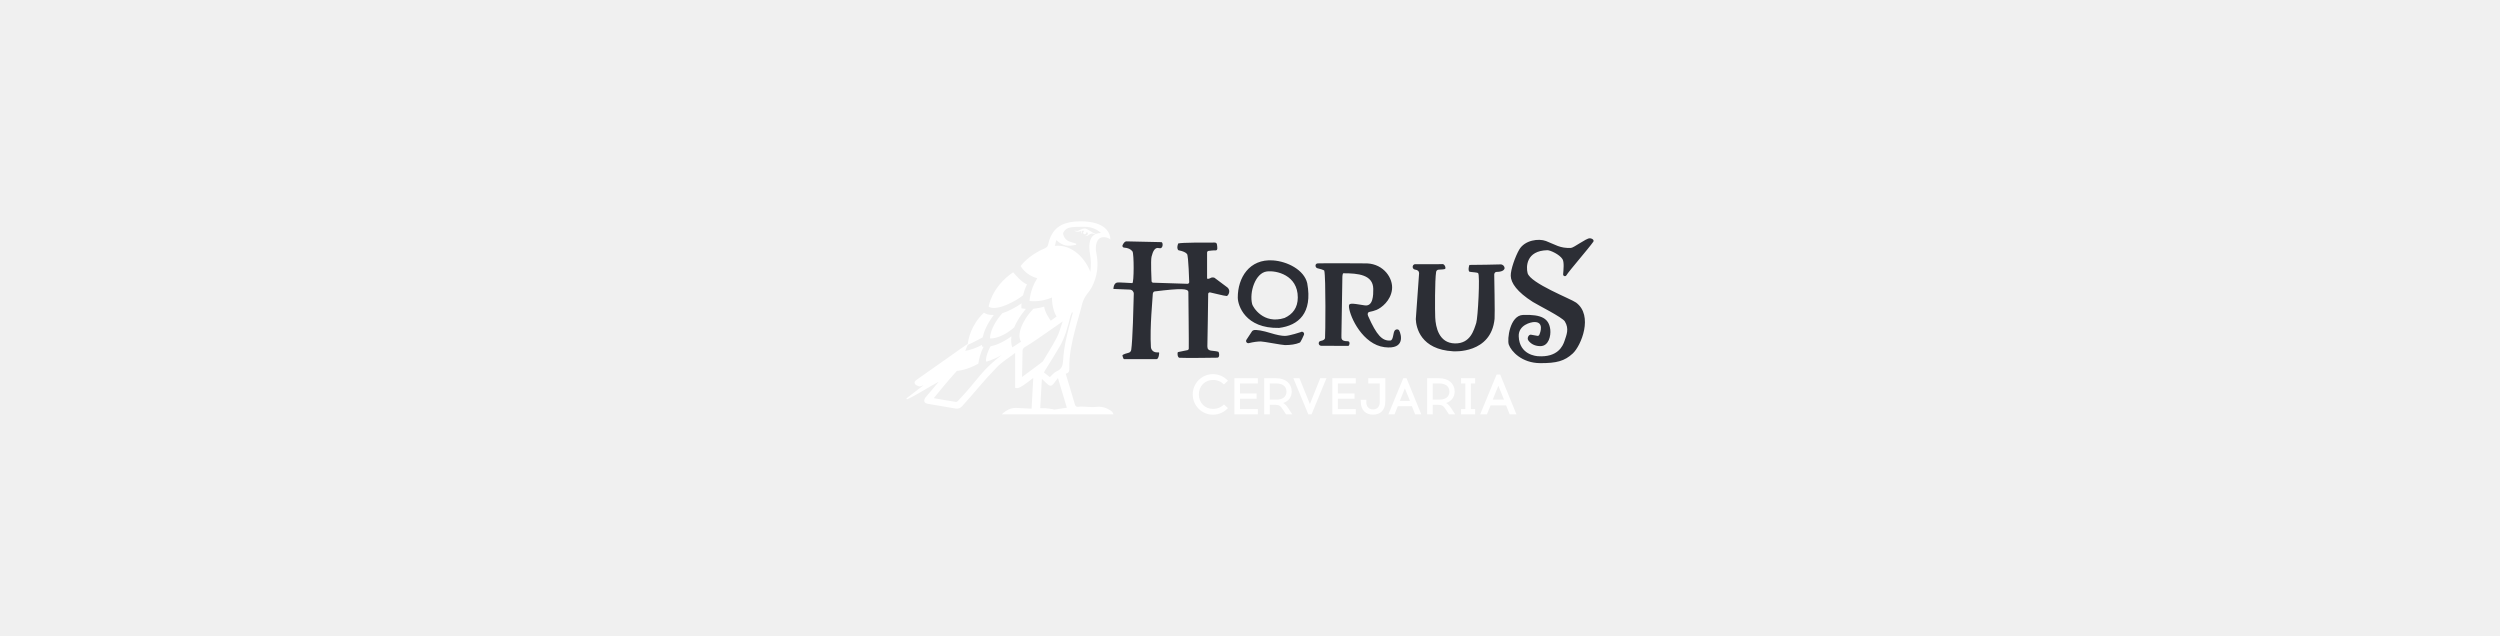
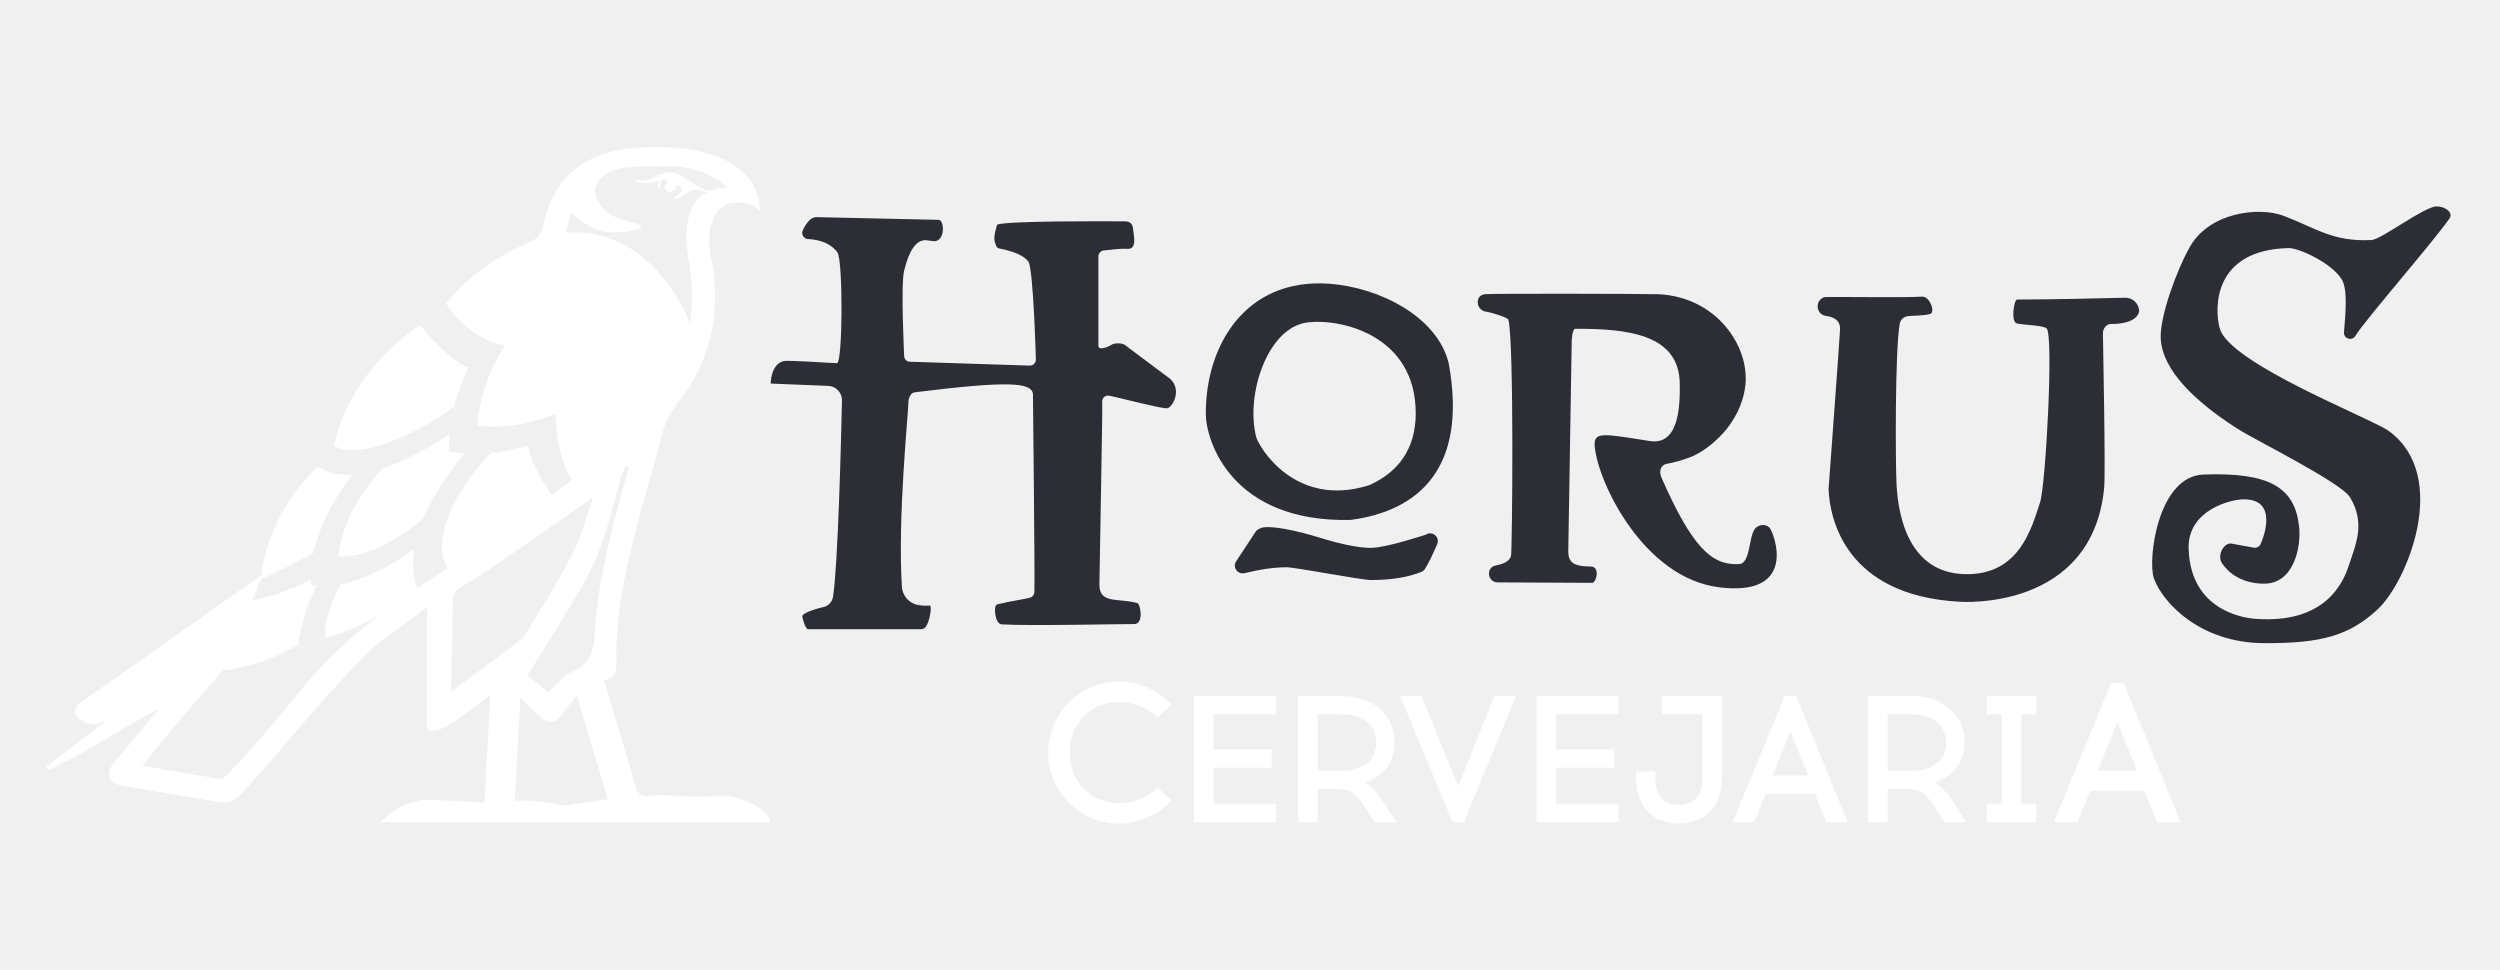
- <svg xmlns="http://www.w3.org/2000/svg" viewBox="0 0 3012 766" width="983" height="250">
+ <svg xmlns="http://www.w3.org/2000/svg" viewBox="0 0 861 334" width="861" height="334">
  <defs>
    <clipPath clipPathUnits="userSpaceOnUse" id="cp1">
-       <path d="M1014 0L1998 0L1998 766L1014 766Z" />
+       <path d="M-62 -216L922 -216L922 550L-62 550Z" />
    </clipPath>
  </defs>
  <style>
		tspan { white-space:pre }
		.shp0 { fill: #ffffff } 
		.shp1 { fill: #2c2e35 } 
	</style>
  <g id="Page 2" clip-path="url(#cp1)">
-     <path id="Path 6" fill-rule="evenodd" class="shp0" d="M1242.87 492.37C1243.55 479.84 1244.19 467.89 1244.87 455.32C1237.17 461.32 1242.27 457.33 1233.98 463.45C1233 464.18 1228.06 467.62 1225.47 467.62C1224.07 467.62 1223.37 467.47 1223.03 467.16L1223.03 425.33L1222.84 425.51C1222.85 425.45 1222.85 425.39 1222.85 425.33C1214.95 431.42 1207.29 435.91 1200.9 442.54C1182.96 461.14 1176.76 470 1159.38 489.14C1156.96 491.81 1154.55 492.78 1151.11 492.18C1139.97 490.25 1128.8 488.48 1117.67 486.47C1111.06 485.28 1114.09 479.88 1115.18 478.66C1121.31 471.75 1129.56 461.38 1130.88 459.94C1117.9 466.79 1105.94 475.09 1092.77 481.17L1091.98 480.01C1098.74 474.82 1105.51 469.63 1112.86 463.99C1110.61 464.68 1109 465.87 1107.58 465.49C1099.78 463.42 1101.54 459.54 1103.8 457.96C1104.37 457.56 1141.14 431.72 1158.76 419.2C1161.14 417.51 1163.62 415.97 1165.99 414.26C1166.5 409.52 1169.44 391.87 1185.44 376.71C1187.88 378.35 1191.69 379.79 1197.32 379.48C1188.81 390.64 1185.31 400.19 1183.89 406.45C1170.82 413.6 1165.88 415.49 1165.88 415.49L1162.89 422.67C1167.27 422.11 1175.69 419.62 1183.07 415.49L1183.2 417.51L1185.04 417.74C1180.99 425.62 1179.35 433.38 1178.72 438.11C1164.12 446.4 1152.84 446.81 1152.84 446.81C1140.42 460.48 1125.89 478.6 1125.02 479.7C1134.35 481.31 1143.04 482.91 1151.77 484.22C1152.74 484.36 1154.14 483.04 1155.01 482.1C1167.33 468.8 1169.13 466.34 1180.66 452.39C1188.49 442.93 1197.39 434.91 1206.89 427.65C1196.36 433.86 1188.17 435.73 1188.17 435.73C1188.17 435.73 1186.22 431.01 1193.27 417.3C1198.96 416.15 1207.81 413.06 1218.6 405.14C1217.7 410.93 1218.54 415.86 1219.67 418.5C1219.67 418.5 1219.67 418.5 1219.67 418.51C1223.12 416.18 1226.62 413.9 1230.15 411.66C1228.21 408.69 1225.19 400.22 1236.01 383.24C1238.9 378.84 1241.96 375.13 1244.99 371.99C1248.69 371.63 1253.12 370.87 1257.97 369.42C1258.94 376.3 1263.74 383.17 1265.97 386.43L1273.03 381.24C1270.73 378.27 1267.33 369.42 1267.41 358.42C1253.06 364.7 1240.41 362.58 1240.41 362.58C1240.41 362.58 1240.82 348.88 1249.76 335.15C1235.61 331.67 1229.66 320.53 1229.66 320.53C1229.66 320.53 1238.77 307.6 1258.35 299.4C1258.66 299.23 1258.97 299.06 1259.29 298.91C1261.6 297.79 1262.46 296.35 1262.97 293.99C1265.91 280.19 1273.66 270.92 1287.96 267.97C1292.52 267.03 1297.07 266.61 1301.63 266.61C1333.1 266.61 1337.78 281.57 1337.78 288.65C1335.88 286.5 1331.7 285.7 1329.88 285.7C1320.08 285.7 1319.47 298.19 1320.71 303.98C1323.94 319.07 1322.13 332.97 1315.4 345.97C1313.77 348.92 1311.79 351.72 1309.59 354.37L1309.62 354.35C1307.35 357.46 1304.82 361.75 1303.86 365.89C1301.29 377 1297.61 387.85 1294.85 398.92C1291.2 413.52 1287.95 428.25 1288.31 443.43C1288.39 446.91 1287.97 449.47 1283.97 450.23C1287.65 462.49 1291.36 474.5 1294.81 486.59C1295.64 489.48 1296.85 490.53 1299.89 490.05C1302.28 489.67 1304.79 489.92 1307.24 489.98C1311.56 490.08 1315.95 490.82 1320.17 490.26C1326.59 489.41 1332.25 490.88 1337.5 494.23C1339.33 495.41 1341.08 496.92 1341.42 499.15L1206.93 499.15C1212.25 494.16 1217.91 491.08 1225.11 491.47C1230.9 491.78 1236.69 492.06 1242.87 492.37ZM1313.67 327.49C1314.61 319.76 1314.47 312.8 1313.21 305.79C1312.86 303.81 1310.89 293.46 1314.8 286.68C1316.04 284.52 1317.77 283.07 1319.69 282.13C1318.96 282.05 1318.25 281.9 1317.57 281.68C1315.72 281.07 1314.05 281.47 1312.44 282.54C1311.74 283 1311.07 283.49 1310.34 283.91C1309.43 284.44 1308.12 284.61 1307.27 284.35C1308.77 284.04 1309.81 283.27 1310.45 282.1C1311.06 280.96 1310.47 279.64 1308.85 279.86C1308.92 280.78 1308.56 281.56 1307.5 282.02C1306.72 282.35 1305.89 282.15 1305.4 281.59C1304.85 280.96 1304.81 279.91 1305.48 279.29C1305.94 278.86 1305.92 278.58 1305.62 278.21C1305.49 278.05 1305.38 277.87 1305.27 277.71C1303.76 277.97 1303.69 277.96 1303.39 279.22C1303.18 280.09 1303.2 280.98 1303.12 281.76C1302.47 280.79 1302.4 279.59 1302.86 278.22C1298.13 279.98 1295.45 278.9 1294.17 277.6C1294.56 277.73 1294.91 277.86 1295.27 277.96C1296.63 278.35 1298.04 278.33 1299.42 277.8C1300.52 277.38 1301.58 276.87 1302.63 276.35C1305.13 275.11 1307.57 274.87 1309.88 276.14C1310.98 276.74 1312.04 277.4 1313.09 278.06C1314.3 278.81 1315.44 279.64 1316.67 280.36C1317.83 281.04 1319.07 281.54 1320.43 281.8C1322.36 281 1324.43 280.67 1326.4 280.69C1323.18 277.46 1316.47 273.21 1306.32 273.21C1289.37 273.21 1286.19 273.74 1282.18 278.36C1281.47 279.18 1280.56 281 1280.84 282.09C1281.97 286.51 1284.69 289.77 1289.17 291.24C1291.48 292 1293.8 292.7 1296.13 293.4C1296.95 293.64 1296.9 294.83 1296.05 295.01C1286.79 296.95 1280.66 296.75 1272.68 289.25C1272.03 291.64 1271.47 293.93 1270.84 296.17C1292.51 294.15 1307.68 312.08 1313.67 327.49ZM1292.57 376.67C1292.21 376.53 1291.86 376.4 1291.5 376.26C1290.88 377.82 1290.08 379.32 1289.66 380.93C1286.44 393.32 1283.45 405.83 1276.97 417.03C1271.43 426.62 1265.43 435.94 1259.64 445.38C1258.98 446.45 1258.36 447.55 1257.71 448.65C1260.21 450.64 1262.48 452.46 1264.86 454.36C1267.47 452.03 1269.76 448.81 1272.87 447.47C1279.37 444.66 1280.5 440.2 1280.89 433.54C1281.85 416.66 1286.18 400.27 1290.63 383.98C1291.29 381.55 1291.92 379.11 1292.57 376.67ZM1274.63 455.49C1272.59 458.11 1270.98 460.07 1269.47 462.11C1267.18 465.19 1265.08 465.53 1262.18 462.99C1260.01 461.1 1258 459.05 1255.25 456.43C1254.54 468.86 1253.9 480.26 1253.24 491.79C1255.59 491.79 1257.78 491.64 1259.95 491.83C1262.82 492.08 1265.67 492.59 1268.52 493.01C1269.18 493.11 1269.86 493.51 1270.48 493.43C1275.28 492.76 1280.06 492 1285.35 491.19C1281.94 479.83 1278.4 468.03 1274.63 455.49ZM1256.47 435.33C1263.87 423.03 1266.18 419.7 1273.02 407.09C1276.19 401.25 1277.71 394.51 1280.31 387.26C1269.61 394.72 1259.89 401.56 1250.08 408.28C1245.08 411.71 1240.02 415.09 1234.78 418.14C1232.48 419.48 1231.96 421 1231.95 423.46C1231.87 433.62 1231.56 443.78 1231.33 454.21C1236.84 450.18 1256.06 436.01 1256.47 435.33ZM1230.6 367.73L1230.54 371.4L1233.91 371.94C1234.2 371.96 1234.97 372.05 1236.03 372.14C1233.35 375.25 1230.75 378.66 1228.2 382.57C1225.37 386.99 1223.3 390.96 1221.77 394.59C1204.55 409.2 1192.72 407.7 1192.72 407.7C1192.72 407.7 1192.21 394.62 1207.66 377.35C1211.26 376.2 1215.26 374.52 1219.79 372.13C1223.79 370.05 1227.43 367.77 1230.75 365.48C1230.65 366.6 1230.63 367.42 1230.6 367.73ZM1191.13 369.42C1191.13 369.42 1194.33 345.97 1220.64 327.97C1223.34 331.15 1230.74 340.01 1237.29 342.65C1234.98 347.52 1233.44 352.1 1232.43 355.98C1228.94 358.63 1224.94 361.25 1220.32 363.6C1197.6 375.68 1191.13 369.42 1191.13 369.42ZM1749.16 492.94L1753.19 499.15L1745.68 499.15L1742.45 494.18C1738.97 488.78 1737.42 487.85 1732.95 487.72L1726.12 487.72L1726.12 499.15L1719.41 499.15L1719.41 455.68L1733.82 455.68C1745.43 455.68 1752.57 462.26 1752.57 471.7C1752.57 478.59 1748.6 483.38 1742.33 485.55C1744.5 486.61 1746.49 488.78 1749.16 492.94ZM1746.24 471.7C1746.24 465.12 1740.9 462.02 1734.38 462.02L1726.12 462.02L1726.12 481.45L1734.38 481.45C1740.9 481.45 1746.24 478.53 1746.24 471.7ZM1694.59 455.68L1712.34 499.15L1704.96 499.15L1701.04 489.4L1684.09 489.4L1680.12 499.15L1672.73 499.15L1690.67 455.68L1694.59 455.68ZM1698.75 483.06L1692.6 467.91L1686.45 483.06L1698.75 483.06ZM1827 499.15L1818.85 499.15L1814.54 488.4L1795.85 488.4L1791.47 499.15L1783.33 499.15L1803.11 451.23L1807.42 451.23L1827 499.15ZM1812.01 481.42L1805.23 464.72L1798.45 481.42L1812.01 481.42ZM1760.26 455.68L1777.28 455.68L1777.28 462.02L1772.12 462.02L1772.12 492.81L1777.28 492.81L1777.28 499.15L1760.26 499.15L1760.26 492.81L1765.42 492.81L1765.42 462.02L1760.26 462.02L1760.26 455.68ZM1648.46 455.68L1669.01 455.68L1669.01 483.81C1669.01 494.49 1662.61 499.58 1654.23 499.58C1645.79 499.58 1639.45 494.49 1639.45 483.81L1639.45 481.7L1646.16 481.7L1646.16 484.68C1646.16 490.02 1649.39 493.25 1654.23 493.25C1659.07 493.25 1662.3 490.02 1662.3 484.68L1662.3 462.02L1648.46 462.02L1648.46 455.68ZM1487.23 455.68L1515.48 455.68L1515.48 462.02L1493.94 462.02L1493.94 474.06L1513.99 474.06L1513.99 480.4L1493.94 480.4L1493.94 492.81L1515.48 492.81L1515.48 499.15L1487.23 499.15L1487.23 455.68ZM1444.38 475.19C1444.38 485.39 1451.84 492.64 1461.36 492.64C1466.56 492.64 1471.22 490.73 1474.64 487.24L1479.43 491.69C1474.91 496.55 1468.48 499.63 1461.36 499.63C1447.88 499.63 1436.99 488.67 1436.99 475.19C1436.99 461.71 1447.88 450.75 1461.36 450.75C1468.48 450.75 1474.91 453.83 1479.43 458.69L1474.64 463.14C1471.22 459.72 1466.56 457.74 1461.36 457.74C1451.84 457.74 1444.38 465.06 1444.38 475.19ZM1605.19 455.68L1633.44 455.68L1633.44 462.02L1611.89 462.02L1611.89 474.06L1631.95 474.06L1631.95 480.4L1611.89 480.4L1611.89 492.81L1633.44 492.81L1633.44 499.15L1605.19 499.15L1605.19 455.68ZM1552.86 492.94L1556.89 499.15L1549.38 499.15L1546.15 494.18C1542.67 488.78 1541.12 487.85 1536.65 487.72L1529.82 487.72L1529.82 499.15L1523.11 499.15L1523.11 455.68L1537.52 455.68C1549.13 455.68 1556.27 462.26 1556.27 471.7C1556.27 478.59 1552.3 483.38 1546.03 485.55C1548.2 486.61 1550.19 488.78 1552.86 492.94ZM1549.94 471.7C1549.94 465.12 1544.6 462.02 1538.08 462.02L1529.82 462.02L1529.82 481.45L1538.08 481.45C1544.6 481.45 1549.94 478.53 1549.94 471.7ZM1590.66 455.68L1598.11 455.68L1580.17 499.15L1576.26 499.15L1558.19 455.68L1565.58 455.68L1578.18 486.79L1590.66 455.68Z" />
-     <path id="Path 7" fill-rule="evenodd" class="shp1" d="M1574.95 341.22C1581.54 377.46 1564.35 392.08 1541.02 395.07C1500.18 395.94 1491.31 367.92 1491.28 358.5C1491.2 334.79 1505.08 311.71 1533.7 313.71C1550.99 314.92 1571.19 325.11 1574.95 341.22ZM1563.58 358.37C1563.61 331.32 1537.55 325.57 1526.22 327.05C1512.52 328.84 1504.92 351.89 1508.62 366.48C1509.45 369.75 1521.97 391.24 1547.62 383.08C1557.4 378.64 1563.56 370.83 1563.58 358.37ZM1685.77 398.25C1688.14 402.73 1693.46 421.42 1668.09 418.27C1642.16 415.05 1626.48 382.44 1625.25 369.99C1624.71 364.58 1627.51 365.24 1644.16 367.89C1654.35 369.51 1654.62 355.58 1654.51 348.04C1654.25 330.95 1636.27 329.21 1618.55 329.23C1617.44 329.23 1617.3 333.39 1617.3 333.39C1617.3 333.39 1616.22 401.41 1616.14 404.27C1616.02 408.26 1615.98 411.14 1623.78 411.09C1627.24 411.07 1625.78 416.73 1624.35 416.73C1624.11 416.73 1591.98 416.59 1591.66 416.57C1588.22 416.42 1587.71 411.4 1591.09 410.76C1591.12 410.75 1591.15 410.75 1591.18 410.74C1594.24 410.19 1595.99 409.07 1596.4 407.4C1596.82 405.03 1597.49 333.72 1595.49 326.12C1595.26 325.24 1588.88 323.44 1587.96 323.36C1586.31 323.23 1585 321.89 1584.94 320.23C1584.9 318.94 1585.4 317.64 1587.41 317.31C1590.01 317.05 1643.65 317.18 1646.98 317.32C1667.21 318.17 1678.71 335.38 1677.08 348.88C1675.45 362.31 1664.47 370.82 1658.48 373.33C1655.48 374.47 1652.67 375.27 1650.04 375.74C1647.77 376.16 1647.31 378.47 1648.25 380.58C1658.71 404.29 1665.41 410.84 1674.98 410.27C1679.13 410.02 1678.05 400.04 1680.8 397.69C1682.31 396.4 1684.84 396.49 1685.77 398.25ZM1478.99 346.46C1483.34 350.46 1479.57 356.62 1477.9 356.62C1475.11 356.62 1460.15 352.6 1457.86 352.26C1456.48 352.06 1455.36 353.3 1455.61 354.67C1455.78 355.58 1454.63 415.34 1454.63 417.3C1454.63 424.19 1461.05 421.8 1467.78 423.74C1468.75 424.02 1470.1 431.18 1466.43 430.93C1465.01 430.83 1430.7 431.64 1420.96 431.03C1418.64 430.88 1418.02 424.55 1419.39 424.16C1422.84 423.25 1429.42 422.26 1430.8 421.82C1431.6 421.57 1432.16 420.86 1432.23 420.02C1432.47 416.67 1431.76 353.55 1431.75 351.96C1431.71 347.53 1423.01 347.15 1391.03 351.11C1389.65 351.28 1388.86 353.04 1388.86 354.44C1388.84 358.49 1385.11 393.72 1386.61 418.08C1386.81 421.26 1389.2 423.9 1392.35 424.4C1394.13 424.68 1395 424.59 1396.3 424.57C1397.08 424.56 1396.06 432.69 1393.46 432.69L1354.34 432.69C1353.21 432.69 1352.29 428.3 1352.29 428.3C1352.29 426.91 1358.52 425.28 1359.37 425.13C1361.21 424.8 1362.62 423.36 1362.9 421.51C1364.61 410.22 1365.65 368.59 1365.98 353.95C1366.04 351.25 1363.92 349 1361.22 348.9L1341.42 348.1C1341.42 348.1 1341.42 341.37 1345.91 340.37C1347.67 339.97 1362.43 341.08 1364.24 341.08C1366.27 341.08 1366.36 305.69 1364.41 302.9C1362.32 300.11 1358.93 298.59 1354.23 298.31C1352.75 298.23 1351.85 296.62 1352.49 295.29C1353.94 292.28 1355.48 290.78 1357.1 290.78C1357.52 290.78 1399.12 291.71 1399.12 291.71C1401.41 291.53 1401.59 299.33 1397.56 299.06C1396.26 298.97 1395.33 298.72 1394.72 298.72C1391.51 298.72 1389.08 302.21 1387.4 309.17C1386.15 313.91 1387.4 338.08 1387.38 338.44C1387.32 339.58 1388.18 340.55 1389.32 340.58C1398.95 340.86 1412.71 341.3 1430.63 341.91C1431.78 341.95 1432.76 341.02 1432.76 339.87C1432.76 339.87 1431.89 308.27 1430.15 306.04C1428.6 304.06 1425.27 302.57 1420.16 301.58C1419.04 301.36 1418.94 300.22 1418.57 299.14C1418.08 297.73 1419.25 293.64 1419.45 293.34C1423.28 292.07 1454.11 292.17 1463.53 292.23C1463.96 292.23 1464.33 292.31 1464.66 292.43C1465.53 292.74 1466.1 293.56 1466.19 294.48C1466.49 297.5 1467.72 301.93 1464.17 301.71C1461.24 301.53 1458.68 302.08 1456.2 302.25C1455.15 302.32 1454.29 303.22 1454.29 304.28L1454.29 335.15C1454.29 336.88 1457.96 335.39 1458.82 334.73C1459.62 334.13 1462.76 333.93 1463.76 335.07L1478.99 346.46ZM1807.9 318.54C1810.49 318.48 1812.64 320.52 1812.72 323.11C1812.72 323.11 1812.72 327.6 1802.94 327.59C1801.41 327.59 1800.3 329.14 1800.25 330.67C1800.22 331.34 1801.21 378.64 1800.67 384.1C1796.49 426.56 1751.33 423.27 1750.89 423.24C1711.59 421.12 1706.15 394.66 1705.76 384.47C1705.76 384.47 1709.73 330.53 1709.73 329.2C1709.73 326.71 1708.11 325.24 1704.88 324.8C1704.83 324.79 1704.79 324.79 1704.75 324.78C1701.31 324.18 1701.01 319.36 1704.35 318.33C1704.99 318.14 1732.46 318.56 1737.89 318.16C1740.69 317.96 1742.63 323.63 1740.72 324.14C1738.29 324.79 1736.03 324.6 1733.12 324.88C1731.66 325.02 1730.49 326.11 1730.25 327.55C1728.61 337.29 1728.81 375.11 1729.15 382.5C1729.7 394.36 1733.69 413.28 1752.69 413.74C1771.69 414.21 1775.79 397.42 1778.59 389.04C1780.58 382.9 1783.33 331 1780.83 329.08C1779.46 328.03 1773.68 328.01 1770.64 327.41C1768.39 326.96 1769.66 319.16 1770.65 319.16C1782.39 319.16 1799.68 318.75 1807.9 318.54ZM1883.26 330.49C1883.68 325.2 1884.71 315.72 1882.49 312.2C1878.83 306.4 1867.59 301.36 1864.24 301.44C1838.48 302.02 1838.55 321.64 1840.43 328.95C1843.59 341.23 1892.9 360.1 1898.88 364.56C1919.97 380.25 1904.9 416.55 1894.91 425.82C1884.98 435.04 1875.27 437.59 1855.67 437.5C1833.47 437.4 1820.69 423.31 1817.8 415.17C1815.59 408.95 1819.07 380 1834.88 379.43C1857.53 378.61 1866.26 383.8 1867.79 397.16C1868.63 404.45 1865.99 417.09 1855.67 417.02C1848.09 416.96 1843.54 413.35 1841.28 410.02C1839.33 407.15 1842.13 402.43 1844.83 403.28L1852.21 404.61C1853.14 404.78 1854.1 404.31 1854.51 403.44C1855.98 400.29 1860.27 387.94 1848.77 387.97C1844.18 387.98 1829.3 391.69 1829.76 405.1C1830.52 427.76 1851.4 429.03 1852.96 429.14C1876.54 430.79 1882.84 417.16 1884.93 410.75C1887.3 403.5 1890.78 396.24 1885.33 387.25C1882.27 382.2 1852.64 367.51 1846.69 363.72C1827.74 351.65 1820.42 340.96 1820.14 332.37C1819.9 324.8 1825.73 308.77 1830.29 300.85C1837.07 289.11 1853.98 287.09 1862.57 290.36C1873.71 294.6 1879.47 299.36 1892.78 298.66C1896.14 298.48 1910.9 287.15 1915.12 287.09C1918.24 287.05 1920.95 289.27 1919.63 291.2C1914.28 299 1890.28 326.5 1887.2 331.67C1886.07 333.57 1883.15 332.7 1883.26 330.49ZM1570.96 403.41C1570.94 403.45 1570.93 403.49 1570.91 403.54C1569.31 407.28 1567.94 410.07 1566.77 411.92C1566.48 412.39 1566.05 412.75 1565.53 412.95C1560.92 414.83 1555.11 415.76 1548.13 415.76C1544.78 415.76 1522.28 411.37 1519.07 411.37C1514.9 411.37 1510.09 412.05 1504.65 413.39C1502.26 413.98 1500.38 411.36 1501.73 409.31L1508.48 399.06C1508.84 398.51 1509.43 398.23 1510.03 397.94C1512.84 396.6 1522.7 398.76 1530.36 401.13C1538.02 403.5 1543.95 404.69 1548.13 404.69C1553.39 404.69 1567.05 400.14 1567.05 400.14C1569.25 398.66 1572.01 400.96 1570.96 403.41Z" />
+     <path id="Path 6" fill-rule="evenodd" class="shp0" d="M166.87 276.37C167.55 263.84 168.19 251.89 168.87 239.32C161.17 245.32 166.27 241.33 157.98 247.45C157 248.18 152.06 251.62 149.47 251.62C148.07 251.62 147.37 251.47 147.03 251.16L147.03 209.33L146.84 209.51C146.85 209.45 146.85 209.39 146.85 209.33C138.95 215.42 131.29 219.91 124.9 226.54C106.96 245.14 100.76 254 83.38 273.14C80.96 275.81 78.55 276.78 75.11 276.18C63.97 274.25 52.8 272.48 41.67 270.47C35.06 269.28 38.09 263.88 39.18 262.66C45.31 255.75 53.56 245.38 54.88 243.94C41.9 250.79 29.94 259.09 16.77 265.17L15.98 264.01C22.74 258.82 29.51 253.63 36.86 247.99C34.61 248.68 33 249.87 31.58 249.49C23.78 247.42 25.54 243.54 27.8 241.96C28.37 241.56 65.14 215.72 82.76 203.2C85.14 201.51 87.62 199.97 89.99 198.26C90.5 193.52 93.44 175.87 109.44 160.71C111.88 162.35 115.69 163.79 121.32 163.48C112.81 174.64 109.31 184.19 107.89 190.45C94.82 197.6 89.88 199.49 89.88 199.49L86.89 206.67C91.27 206.11 99.69 203.62 107.07 199.49L107.2 201.51L109.04 201.74C104.99 209.62 103.35 217.38 102.72 222.11C88.12 230.4 76.84 230.81 76.84 230.81C64.42 244.48 49.89 262.6 49.02 263.7C58.35 265.31 67.04 266.91 75.77 268.22C76.74 268.36 78.14 267.04 79.01 266.1C91.33 252.8 93.13 250.34 104.66 236.39C112.49 226.93 121.39 218.91 130.89 211.65C120.36 217.86 112.17 219.73 112.17 219.73C112.17 219.73 110.22 215.01 117.27 201.3C122.96 200.15 131.81 197.06 142.6 189.14C141.7 194.93 142.54 199.86 143.67 202.5C143.67 202.5 143.67 202.5 143.67 202.51C147.12 200.18 150.62 197.9 154.15 195.66C152.21 192.69 149.19 184.22 160.01 167.24C162.9 162.84 165.96 159.13 168.99 155.99C172.69 155.63 177.12 154.87 181.97 153.42C182.94 160.3 187.74 167.17 189.97 170.43L197.03 165.24C194.73 162.27 191.33 153.42 191.41 142.42C177.06 148.7 164.41 146.58 164.41 146.58C164.41 146.58 164.82 132.88 173.76 119.15C159.61 115.67 153.66 104.53 153.66 104.53C153.66 104.53 162.77 91.6 182.35 83.4C182.66 83.23 182.97 83.06 183.29 82.91C185.6 81.79 186.46 80.35 186.97 77.99C189.91 64.19 197.66 54.92 211.96 51.97C216.52 51.03 221.07 50.61 225.63 50.61C257.1 50.61 261.78 65.57 261.78 72.65C259.88 70.5 255.7 69.7 253.88 69.7C244.08 69.7 243.47 82.19 244.71 87.98C247.94 103.07 246.13 116.97 239.4 129.97C237.77 132.92 235.79 135.72 233.59 138.37L233.62 138.35C231.35 141.46 228.82 145.75 227.86 149.89C225.29 161 221.61 171.85 218.85 182.92C215.2 197.52 211.95 212.25 212.31 227.43C212.39 230.91 211.97 233.47 207.97 234.23C211.65 246.49 215.36 258.5 218.81 270.59C219.64 273.48 220.85 274.53 223.89 274.05C226.28 273.67 228.79 273.92 231.24 273.98C235.56 274.08 239.95 274.82 244.17 274.26C250.59 273.41 256.25 274.88 261.5 278.23C263.33 279.41 265.08 280.92 265.42 283.15L130.93 283.15C136.25 278.16 141.91 275.08 149.11 275.47C154.9 275.78 160.69 276.06 166.87 276.37ZM237.67 111.49C238.61 103.76 238.47 96.8 237.21 89.79C236.86 87.81 234.89 77.46 238.8 70.68C240.04 68.52 241.77 67.07 243.69 66.13C242.96 66.05 242.25 65.9 241.57 65.68C239.72 65.07 238.05 65.47 236.44 66.54C235.74 67 235.07 67.49 234.34 67.91C233.43 68.44 232.12 68.61 231.27 68.35C232.77 68.04 233.81 67.27 234.45 66.1C235.06 64.96 234.47 63.64 232.85 63.86C232.92 64.78 232.56 65.56 231.5 66.02C230.72 66.35 229.89 66.15 229.4 65.59C228.85 64.96 228.81 63.91 229.48 63.29C229.94 62.86 229.92 62.58 229.62 62.21C229.49 62.05 229.38 61.87 229.27 61.71C227.76 61.97 227.69 61.96 227.39 63.22C227.18 64.09 227.2 64.98 227.12 65.76C226.47 64.79 226.4 63.59 226.86 62.22C222.13 63.98 219.45 62.9 218.17 61.6C218.56 61.73 218.91 61.86 219.27 61.96C220.63 62.35 222.04 62.33 223.42 61.8C224.52 61.38 225.58 60.87 226.63 60.35C229.13 59.11 231.57 58.87 233.88 60.14C234.98 60.74 236.04 61.4 237.09 62.06C238.3 62.81 239.44 63.64 240.67 64.36C241.83 65.04 243.07 65.54 244.43 65.8C246.36 65 248.43 64.67 250.4 64.69C247.18 61.46 240.47 57.21 230.32 57.21C213.37 57.21 210.19 57.74 206.18 62.36C205.47 63.18 204.56 65 204.84 66.09C205.97 70.51 208.69 73.77 213.17 75.24C215.48 76 217.8 76.7 220.13 77.4C220.95 77.64 220.9 78.83 220.05 79.01C210.79 80.95 204.66 80.75 196.68 73.25C196.03 75.64 195.47 77.93 194.84 80.17C216.51 78.15 231.68 96.08 237.67 111.49ZM216.57 160.67C216.21 160.53 215.86 160.4 215.5 160.26C214.88 161.82 214.08 163.32 213.66 164.93C210.44 177.32 207.45 189.83 200.97 201.03C195.43 210.62 189.43 219.94 183.64 229.38C182.98 230.45 182.36 231.55 181.71 232.65C184.21 234.64 186.48 236.46 188.86 238.36C191.47 236.03 193.76 232.81 196.87 231.47C203.37 228.66 204.5 224.2 204.89 217.54C205.85 200.66 210.18 184.27 214.63 167.98C215.29 165.55 215.92 163.11 216.57 160.67ZM198.63 239.49C196.59 242.11 194.98 244.07 193.47 246.11C191.18 249.19 189.08 249.53 186.18 246.99C184.01 245.1 182 243.05 179.25 240.43C178.54 252.86 177.9 264.26 177.24 275.79C179.59 275.79 181.78 275.64 183.95 275.83C186.82 276.08 189.67 276.59 192.52 277.01C193.18 277.11 193.86 277.51 194.48 277.43C199.28 276.76 204.06 276 209.35 275.19C205.94 263.83 202.4 252.03 198.63 239.49ZM180.47 219.33C187.87 207.03 190.18 203.7 197.02 191.09C200.19 185.25 201.71 178.51 204.31 171.26C193.61 178.72 183.89 185.56 174.08 192.28C169.08 195.71 164.02 199.09 158.78 202.14C156.48 203.48 155.96 205 155.95 207.46C155.87 217.62 155.56 227.78 155.33 238.21C160.84 234.18 180.06 220.01 180.47 219.33ZM154.6 151.73L154.54 155.4L157.91 155.94C158.2 155.96 158.97 156.05 160.03 156.14C157.35 159.25 154.75 162.66 152.2 166.57C149.37 170.99 147.3 174.96 145.77 178.59C128.55 193.2 116.72 191.7 116.72 191.7C116.72 191.7 116.21 178.62 131.66 161.35C135.26 160.2 139.26 158.52 143.79 156.13C147.79 154.05 151.43 151.77 154.75 149.48C154.65 150.6 154.63 151.42 154.6 151.73ZM115.13 153.42C115.13 153.42 118.33 129.97 144.64 111.97C147.34 115.15 154.74 124.01 161.29 126.65C158.98 131.52 157.44 136.1 156.43 139.98C152.94 142.63 148.94 145.25 144.32 147.6C121.6 159.68 115.13 153.42 115.13 153.42ZM673.16 276.94L677.19 283.15L669.68 283.15L666.45 278.18C662.97 272.78 661.42 271.85 656.95 271.72L650.12 271.72L650.12 283.15L643.41 283.15L643.41 239.68L657.82 239.68C669.43 239.68 676.57 246.26 676.57 255.7C676.57 262.59 672.6 267.38 666.33 269.55C668.5 270.61 670.49 272.78 673.16 276.94ZM670.24 255.7C670.24 249.12 664.9 246.02 658.38 246.02L650.12 246.02L650.12 265.45L658.38 265.45C664.9 265.45 670.24 262.53 670.24 255.7ZM618.59 239.68L636.34 283.15L628.96 283.15L625.04 273.4L608.09 273.4L604.12 283.15L596.73 283.15L614.67 239.68L618.59 239.68ZM622.75 267.06L616.6 251.91L610.45 267.06L622.75 267.06ZM751 283.15L742.85 283.15L738.54 272.4L719.85 272.4L715.47 283.15L707.33 283.15L727.11 235.23L731.42 235.23L751 283.15ZM736.01 265.42L729.23 248.72L722.45 265.42L736.01 265.42ZM684.26 239.68L701.28 239.68L701.28 246.02L696.12 246.02L696.12 276.81L701.28 276.81L701.28 283.15L684.26 283.15L684.26 276.81L689.42 276.81L689.42 246.02L684.26 246.02L684.26 239.68ZM572.46 239.68L593.01 239.68L593.01 267.81C593.01 278.49 586.61 283.58 578.23 283.58C569.79 283.58 563.45 278.49 563.45 267.81L563.45 265.7L570.16 265.7L570.16 268.68C570.16 274.02 573.39 277.25 578.23 277.25C583.07 277.25 586.3 274.02 586.3 268.68L586.3 246.02L572.46 246.02L572.46 239.68ZM411.23 239.68L439.48 239.68L439.48 246.02L417.94 246.02L417.94 258.06L437.99 258.06L437.99 264.4L417.94 264.4L417.94 276.81L439.48 276.81L439.48 283.15L411.23 283.15L411.23 239.68ZM368.38 259.19C368.38 269.39 375.84 276.64 385.36 276.64C390.56 276.64 395.22 274.73 398.64 271.24L403.43 275.69C398.91 280.55 392.48 283.63 385.36 283.63C371.88 283.63 360.99 272.67 360.99 259.19C360.99 245.71 371.88 234.75 385.36 234.75C392.48 234.75 398.91 237.83 403.43 242.69L398.64 247.14C395.22 243.72 390.56 241.74 385.36 241.74C375.84 241.74 368.38 249.06 368.38 259.19ZM529.19 239.68L557.44 239.68L557.44 246.02L535.89 246.02L535.89 258.06L555.95 258.06L555.95 264.4L535.89 264.4L535.89 276.81L557.44 276.81L557.44 283.15L529.19 283.15L529.19 239.68ZM476.86 276.94L480.89 283.15L473.38 283.15L470.15 278.18C466.67 272.78 465.12 271.85 460.65 271.72L453.82 271.72L453.82 283.15L447.11 283.15L447.11 239.68L461.52 239.68C473.13 239.68 480.27 246.26 480.27 255.7C480.27 262.59 476.3 267.38 470.03 269.55C472.2 270.61 474.19 272.78 476.86 276.94ZM473.94 255.7C473.94 249.12 468.6 246.02 462.08 246.02L453.82 246.02L453.82 265.45L462.08 265.45C468.6 265.45 473.94 262.53 473.94 255.7ZM514.66 239.68L522.11 239.68L504.17 283.15L500.26 283.15L482.19 239.68L489.58 239.68L502.18 270.79L514.66 239.68Z" />
+     <path id="Path 7" fill-rule="evenodd" class="shp1" d="M498.95 125.22C505.54 161.46 488.35 176.08 465.02 179.07C424.18 179.94 415.31 151.92 415.28 142.5C415.2 118.79 429.08 95.71 457.7 97.71C474.99 98.92 495.19 109.11 498.95 125.22ZM487.58 142.37C487.61 115.32 461.55 109.57 450.22 111.05C436.52 112.84 428.92 135.89 432.62 150.48C433.45 153.75 445.97 175.24 471.62 167.08C481.4 162.64 487.56 154.83 487.58 142.37ZM609.77 182.25C612.14 186.73 617.46 205.42 592.09 202.27C566.16 199.05 550.48 166.44 549.25 153.99C548.71 148.58 551.51 149.24 568.16 151.89C578.35 153.51 578.62 139.58 578.51 132.04C578.25 114.95 560.27 113.21 542.55 113.23C541.44 113.23 541.3 117.39 541.3 117.39C541.3 117.39 540.22 185.41 540.14 188.27C540.02 192.26 539.98 195.14 547.78 195.09C551.24 195.07 549.78 200.73 548.35 200.73C548.11 200.73 515.98 200.59 515.66 200.57C512.22 200.42 511.71 195.4 515.09 194.76C515.12 194.75 515.15 194.75 515.18 194.74C518.24 194.19 519.99 193.07 520.4 191.4C520.82 189.03 521.49 117.72 519.49 110.12C519.26 109.24 512.88 107.44 511.96 107.36C510.31 107.23 509 105.89 508.94 104.23C508.9 102.94 509.4 101.64 511.41 101.31C514.01 101.05 567.65 101.18 570.98 101.32C591.21 102.17 602.71 119.38 601.08 132.88C599.45 146.31 588.47 154.82 582.48 157.33C579.48 158.47 576.67 159.27 574.04 159.74C571.77 160.16 571.31 162.47 572.25 164.58C582.71 188.29 589.41 194.84 598.98 194.27C603.13 194.02 602.05 184.04 604.8 181.69C606.31 180.4 608.84 180.49 609.77 182.25ZM402.99 130.46C407.34 134.46 403.57 140.62 401.9 140.62C399.11 140.62 384.15 136.6 381.86 136.26C380.48 136.06 379.36 137.3 379.61 138.67C379.78 139.58 378.63 199.34 378.63 201.3C378.63 208.19 385.05 205.8 391.78 207.74C392.75 208.02 394.1 215.18 390.43 214.93C389.01 214.83 354.7 215.64 344.96 215.03C342.64 214.88 342.02 208.55 343.39 208.16C346.84 207.25 353.42 206.26 354.8 205.82C355.6 205.57 356.16 204.86 356.23 204.02C356.47 200.67 355.76 137.55 355.75 135.96C355.71 131.53 347.01 131.15 315.03 135.11C313.65 135.28 312.86 137.04 312.86 138.44C312.84 142.49 309.11 177.72 310.61 202.08C310.81 205.26 313.2 207.9 316.35 208.4C318.13 208.68 319 208.59 320.3 208.57C321.08 208.56 320.06 216.69 317.46 216.69L278.34 216.69C277.21 216.69 276.29 212.3 276.29 212.3C276.29 210.91 282.52 209.28 283.37 209.13C285.21 208.8 286.62 207.36 286.9 205.51C288.61 194.22 289.65 152.59 289.98 137.95C290.04 135.25 287.92 133 285.22 132.9L265.42 132.1C265.42 132.1 265.42 125.37 269.91 124.37C271.67 123.97 286.43 125.08 288.24 125.08C290.27 125.08 290.36 89.69 288.41 86.9C286.32 84.11 282.93 82.59 278.23 82.31C276.75 82.23 275.85 80.62 276.49 79.29C277.94 76.28 279.48 74.78 281.1 74.78C281.52 74.78 323.12 75.71 323.12 75.71C325.41 75.53 325.59 83.33 321.56 83.06C320.26 82.97 319.33 82.72 318.72 82.72C315.51 82.72 313.08 86.21 311.4 93.17C310.15 97.91 311.4 122.08 311.38 122.44C311.32 123.58 312.18 124.55 313.32 124.58C322.95 124.86 336.71 125.3 354.63 125.91C355.78 125.95 356.76 125.02 356.76 123.87C356.76 123.87 355.89 92.27 354.15 90.04C352.6 88.06 349.27 86.57 344.16 85.58C343.04 85.36 342.94 84.22 342.57 83.14C342.08 81.73 343.25 77.64 343.45 77.34C347.28 76.07 378.11 76.17 387.53 76.23C387.96 76.23 388.33 76.31 388.66 76.43C389.53 76.74 390.1 77.56 390.19 78.48C390.49 81.5 391.72 85.93 388.17 85.71C385.24 85.53 382.68 86.08 380.2 86.25C379.15 86.32 378.29 87.22 378.29 88.28L378.29 119.15C378.29 120.88 381.96 119.39 382.82 118.73C383.62 118.13 386.76 117.93 387.76 119.07L402.99 130.46ZM731.9 102.54C734.49 102.48 736.64 104.52 736.72 107.11C736.72 107.11 736.72 111.6 726.94 111.59C725.41 111.59 724.3 113.14 724.25 114.67C724.22 115.34 725.21 162.64 724.67 168.1C720.49 210.56 675.33 207.27 674.89 207.24C635.59 205.12 630.15 178.66 629.76 168.47C629.76 168.47 633.73 114.53 633.73 113.2C633.73 110.71 632.11 109.24 628.88 108.8C628.83 108.79 628.79 108.79 628.75 108.78C625.31 108.18 625.01 103.36 628.35 102.33C628.99 102.14 656.46 102.56 661.89 102.16C664.69 101.96 666.63 107.63 664.72 108.14C662.29 108.79 660.03 108.6 657.12 108.88C655.66 109.02 654.49 110.11 654.25 111.55C652.61 121.29 652.81 159.11 653.15 166.5C653.7 178.36 657.69 197.28 676.69 197.74C695.69 198.21 699.79 181.42 702.59 173.04C704.58 166.9 707.33 115 704.83 113.08C703.46 112.03 697.68 112.01 694.64 111.41C692.39 110.96 693.66 103.16 694.65 103.16C706.39 103.16 723.68 102.75 731.9 102.54ZM807.26 114.49C807.68 109.2 808.71 99.72 806.49 96.2C802.83 90.4 791.59 85.36 788.24 85.44C762.48 86.02 762.55 105.64 764.43 112.95C767.59 125.23 816.9 144.1 822.88 148.56C843.97 164.25 828.9 200.55 818.91 209.82C808.98 219.04 799.27 221.59 779.67 221.5C757.47 221.4 744.69 207.31 741.8 199.17C739.59 192.95 743.07 164 758.88 163.43C781.53 162.61 790.26 167.8 791.79 181.16C792.63 188.45 789.99 201.09 779.67 201.02C772.09 200.96 767.54 197.35 765.28 194.02C763.33 191.15 766.13 186.43 768.83 187.28L776.21 188.61C777.14 188.78 778.1 188.31 778.51 187.44C779.98 184.29 784.27 171.94 772.77 171.97C768.18 171.98 753.3 175.69 753.76 189.1C754.52 211.76 775.4 213.03 776.96 213.14C800.54 214.79 806.84 201.16 808.93 194.75C811.3 187.5 814.78 180.24 809.33 171.25C806.27 166.2 776.64 151.51 770.69 147.72C751.74 135.65 744.42 124.96 744.14 116.37C743.9 108.8 749.73 92.77 754.29 84.85C761.07 73.11 777.98 71.09 786.57 74.36C797.71 78.6 803.47 83.36 816.78 82.66C820.14 82.48 834.9 71.15 839.12 71.09C842.24 71.05 844.95 73.27 843.63 75.2C838.28 83 814.28 110.5 811.2 115.67C810.07 117.57 807.15 116.7 807.26 114.49ZM494.96 187.41C494.94 187.45 494.93 187.49 494.91 187.54C493.31 191.28 491.94 194.07 490.77 195.92C490.48 196.39 490.05 196.75 489.53 196.95C484.92 198.83 479.11 199.76 472.13 199.76C468.78 199.76 446.28 195.37 443.07 195.37C438.9 195.37 434.09 196.05 428.65 197.39C426.26 197.98 424.38 195.36 425.73 193.31L432.48 183.06C432.84 182.51 433.43 182.23 434.03 181.94C436.84 180.6 446.7 182.76 454.36 185.13C462.02 187.5 467.95 188.69 472.13 188.69C477.39 188.69 491.05 184.14 491.05 184.14C493.25 182.66 496.01 184.96 494.96 187.41Z" />
  </g>
</svg>
